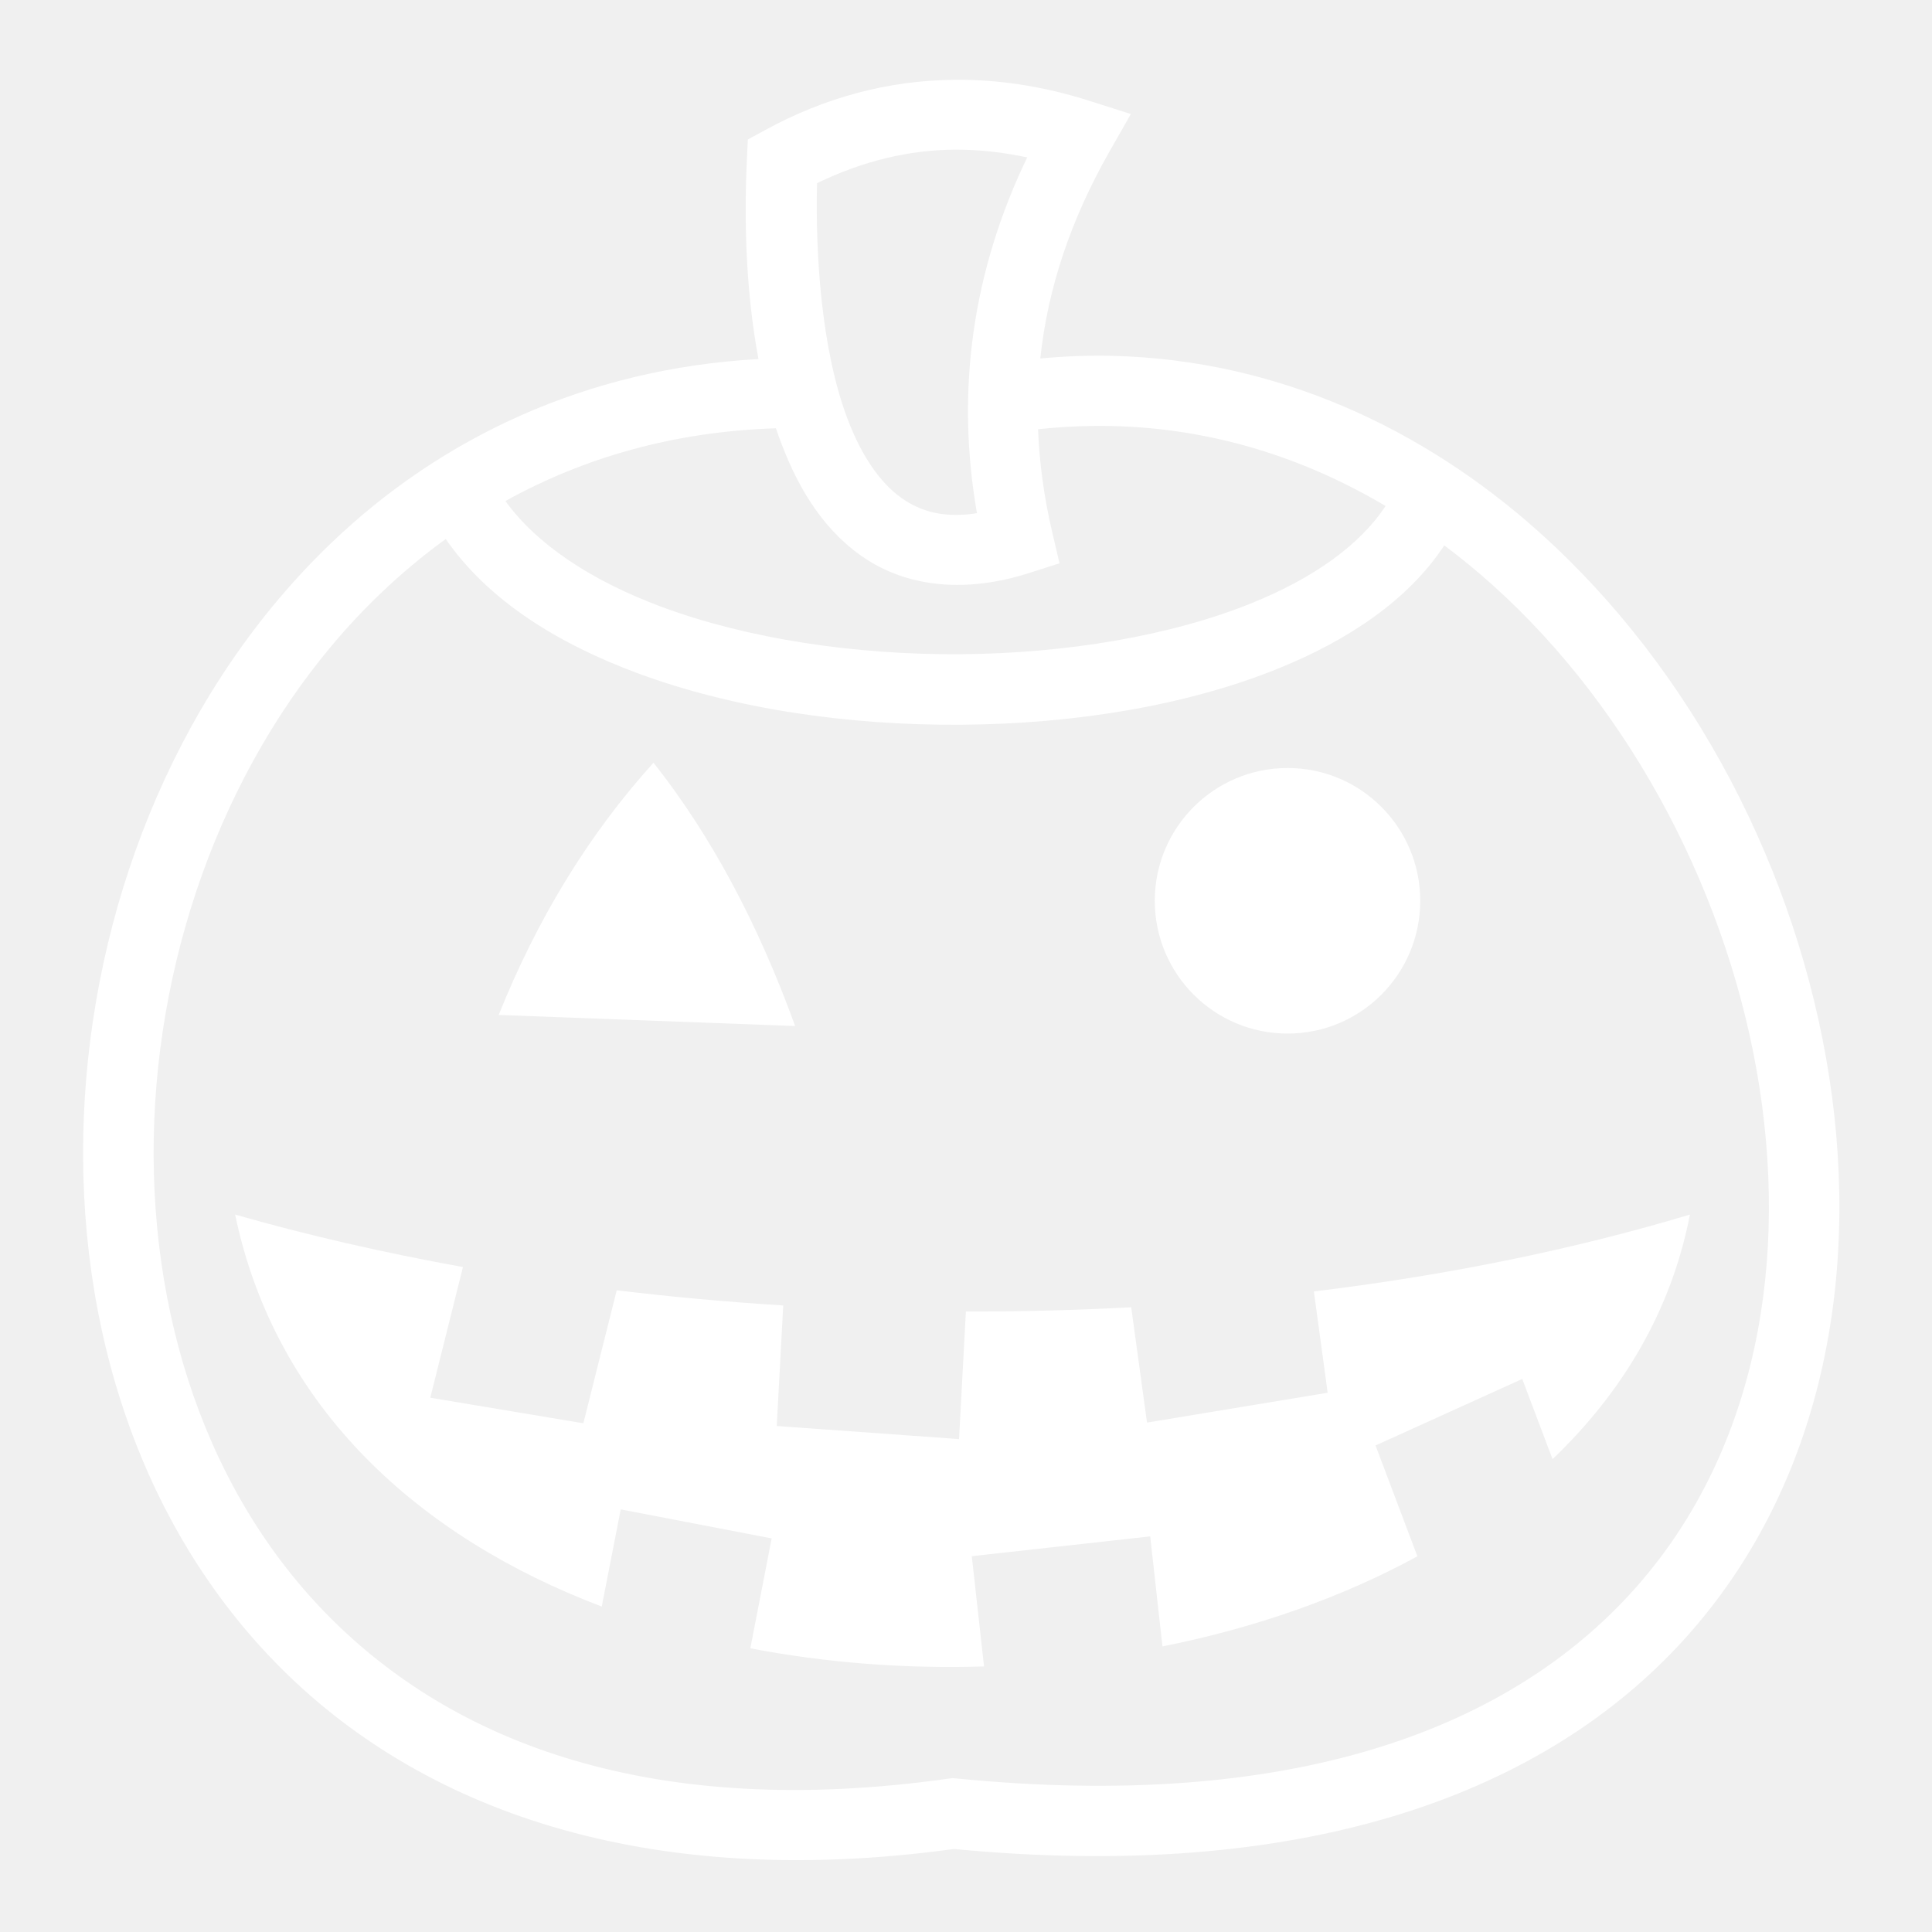
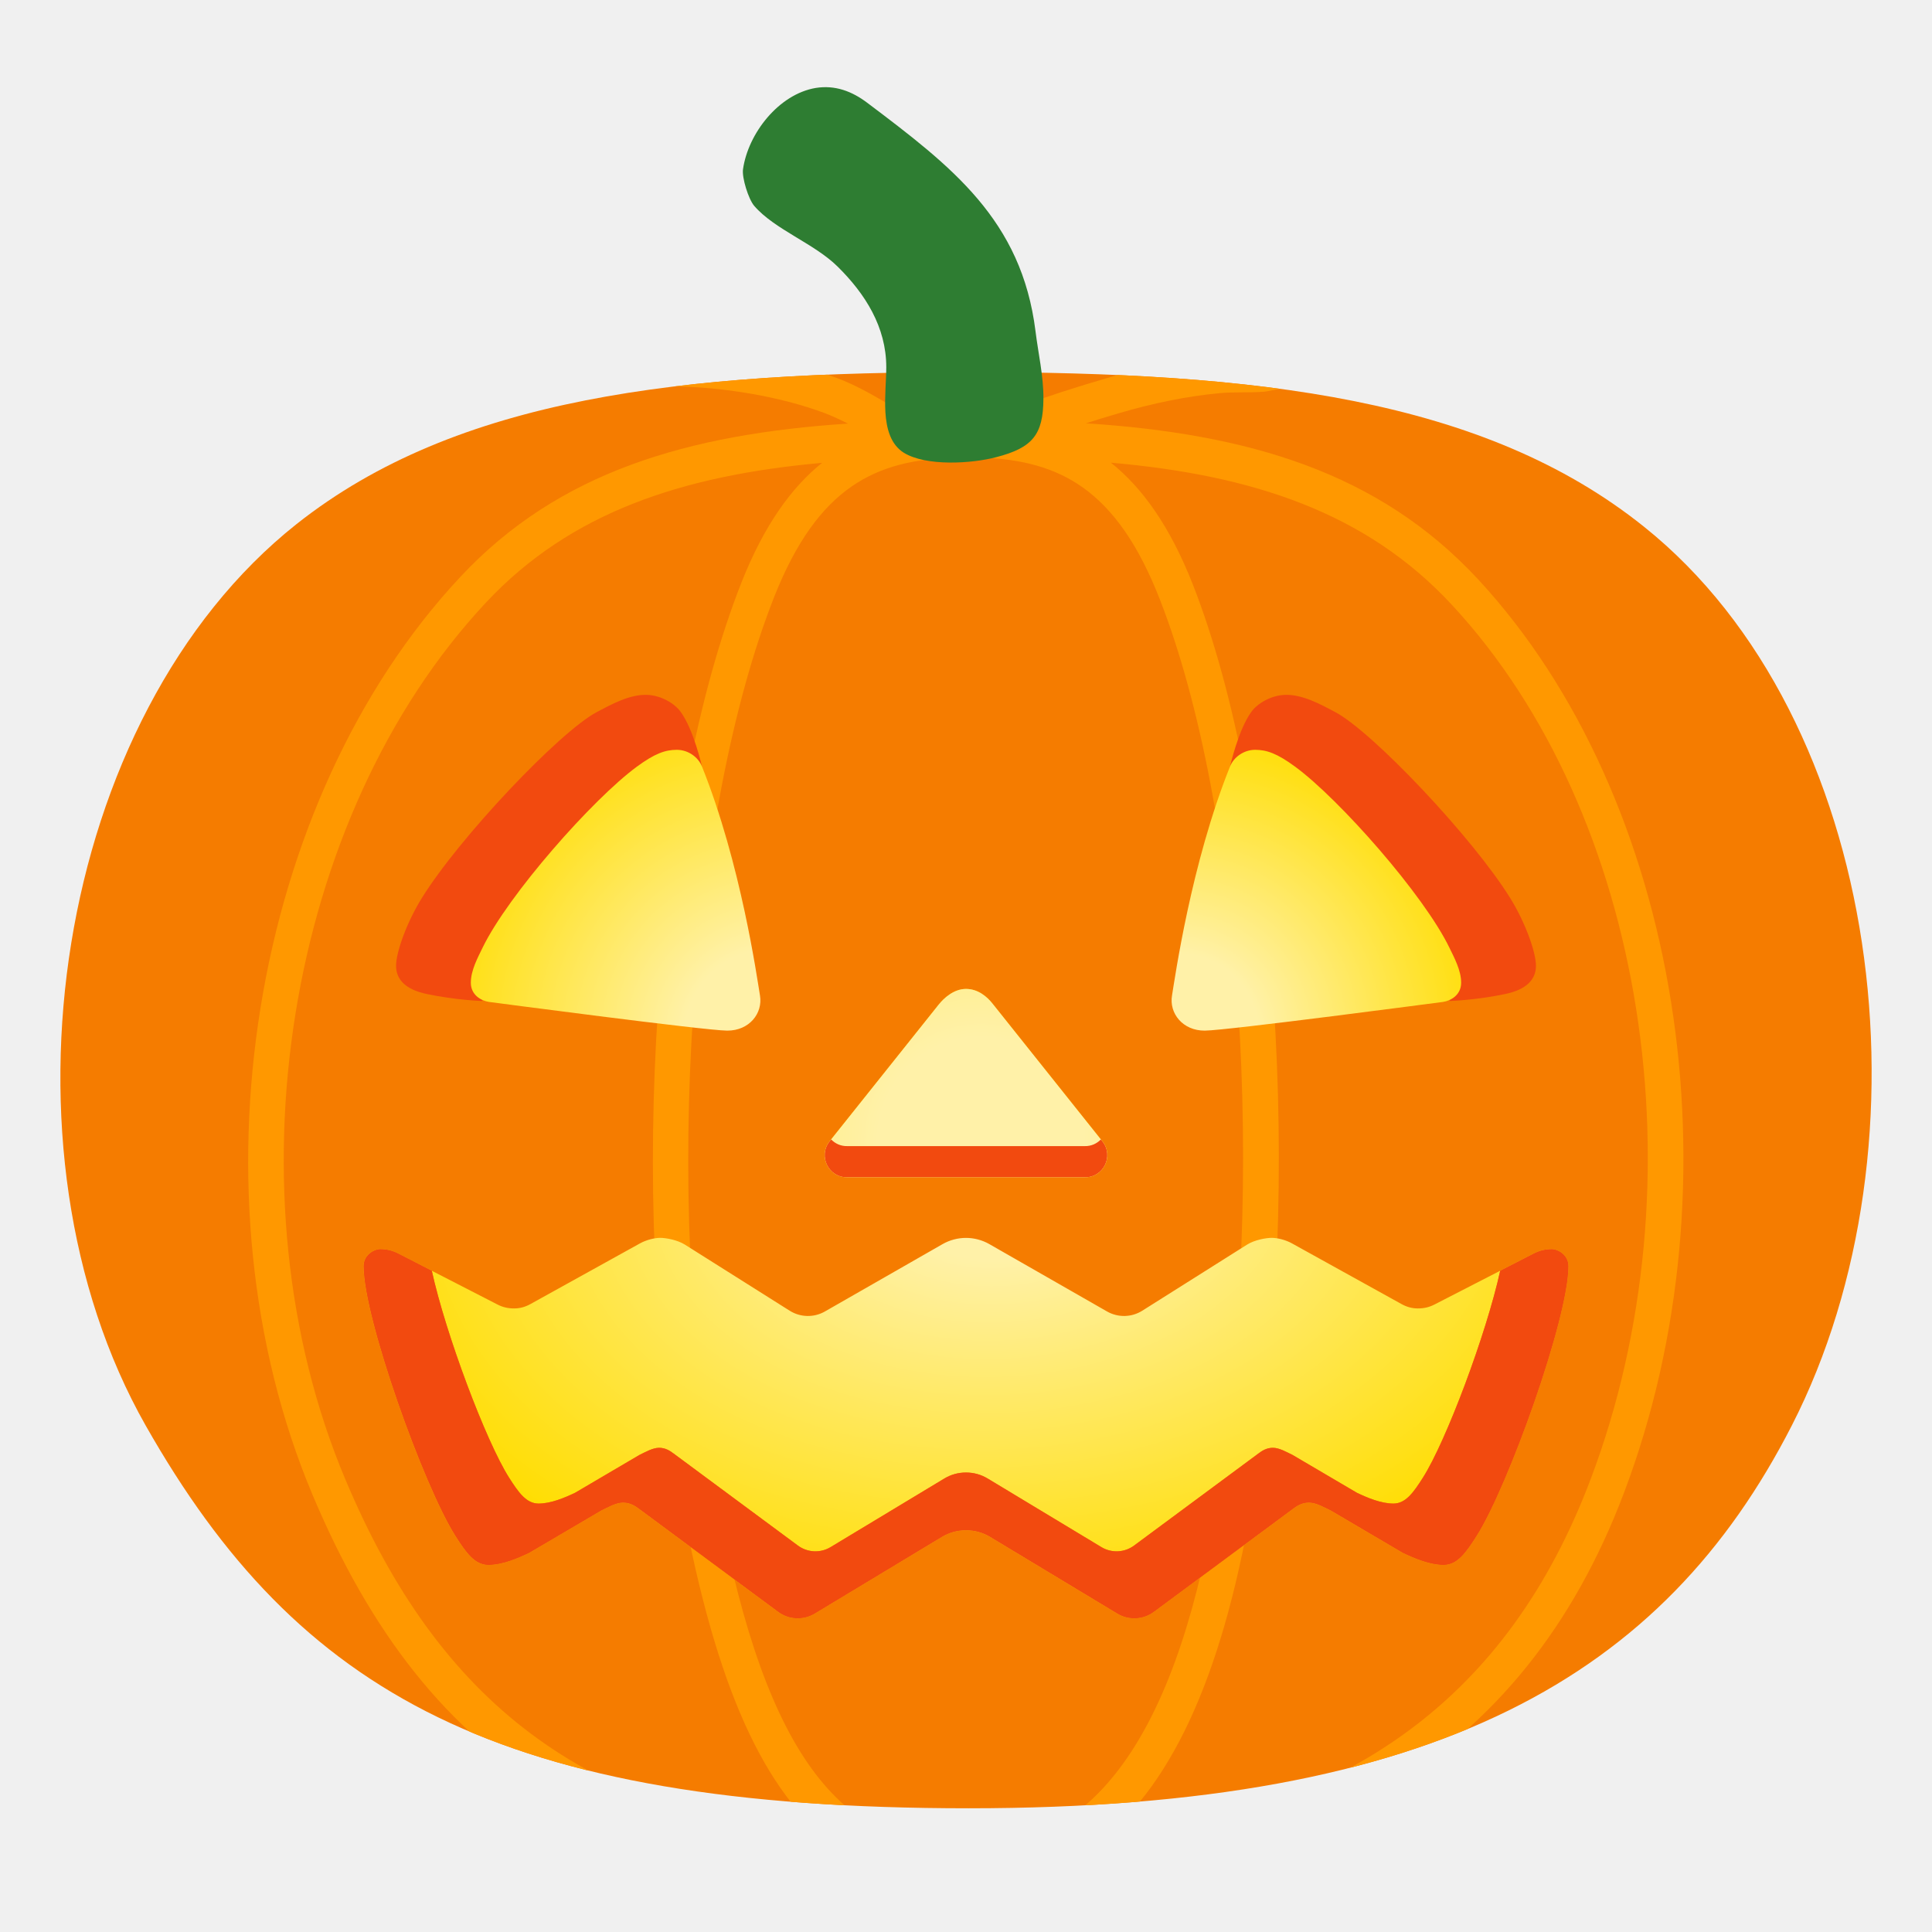
- <svg xmlns="http://www.w3.org/2000/svg" viewBox="0 0 512 512">
-   <path fill="#ffffff" d="M252.5 21.156c-16.98.22-33.708 4.552-49.72 13.313l-4.593 2.5-.25 5.218c-.71 14.473-.49 33.985 3.063 52.968-45.775 2.55-84.144 20.94-113.094 48.625C48.312 181.647 25.87 236.18 22.47 291c-3.402 54.82 12.32 110.396 50.5 149.563 38.01 38.994 98.086 60.67 179.843 49.437 91.743 8.826 154.664-13.978 192-53.906 37.494-40.1 48.374-96.148 39.968-150.563-8.404-54.413-35.9-107.795-76.905-144.53-30.753-27.55-69.526-45.58-112.813-46.688-6.366-.163-12.823.077-19.375.688 1.99-18.702 8.107-36.836 18.282-54.75l5.717-10.03-11-3.5c-10.928-3.484-21.894-5.354-32.78-5.564-1.135-.022-2.275-.014-3.407 0zm.594 18.5c.826-.005 1.64.012 2.47.032 5.472.13 11.025.846 16.655 2.03-14.398 29.89-19.03 61.625-13.314 94.282-8.162 1.28-13.987-.206-18.844-3.25-6.315-3.958-11.562-11.503-15.406-21.594-7.026-18.446-8.592-43.953-8.125-62.625 12.073-5.82 24.17-8.79 36.564-8.874zm36.812 73.22c1.623-.017 3.238-.007 4.844.03 26.418.605 50.73 8.318 72.438 21.188-6.758 10.28-19.022 19.106-35.563 25.78-21.344 8.614-49.05 13.303-77.063 13.5-28.012.2-56.365-4.08-79.093-12.5-18.705-6.928-33.23-16.595-41.532-28.093 20.665-11.46 44.554-18.416 71.687-19.28.486 1.454 1.022 2.892 1.563 4.313 4.727 12.41 11.81 23.756 22.968 30.75 11.158 6.993 25.952 8.577 42.406 3.343l8.22-2.625-1.97-8.405c-2.15-9.21-3.372-18.236-3.718-27.125 5.003-.54 9.945-.827 14.812-.875zm-171.78 29.968c11.135 16.145 29.513 27.66 50.843 35.562 25.507 9.45 55.785 13.868 85.75 13.656 29.962-.21 59.59-5.03 83.905-14.843 18.664-7.533 34.624-18.224 44.125-32.69 4.345 3.26 8.565 6.71 12.656 10.376 37.356 33.467 63.165 83.352 70.906 133.47 7.742 50.116-2.365 99.87-35.156 134.937-32.79 35.067-89.1 56.757-177.656 48l-1.125-.094-1.094.155c-77.94 10.96-131.157-9.192-164.936-43.844-33.78-34.65-48.35-84.885-45.22-135.374 3.133-50.488 24.058-100.77 59.688-134.844 5.438-5.2 11.21-10.05 17.313-14.468zm55.06 59.28c-17.525 19.402-30.988 41.834-41.03 66.845l78.563 2.936c-9.76-26.926-22.16-50.34-37.532-69.78zm168.033 1.407c-19.43 0-35.19 15.756-35.19 35.19 0 19.43 15.76 35.186 35.19 35.186s35.155-15.755 35.155-35.187c0-19.436-15.726-35.19-35.156-35.19zM62.31 321.876c10.71 51.276 48.785 85.54 97.157 103.875L164.5 400l40 7.688-5.656 29.125c20.105 3.882 41.064 5.448 61.937 4.812l-3.25-29.22 47.283-5.25 3.25 29.158c24.27-4.824 47.335-12.838 67.562-23.875l-11.094-29.375 38.876-17.625 8.03 21.25c18.428-17.576 31.46-39.23 36.408-64.813-31.205 9.386-64.876 16.156-99.656 20.375l3.656 26.844L303.97 377l-4.19-30.563c-14.542.79-29.185 1.157-43.81 1.125l-1.814 33.813-48.312-3.47 1.72-31.936c-14.844-.943-29.6-2.267-44.126-4.033l-8.844 35.25-40.563-6.78 8.657-34.626c-20.89-3.765-41.127-8.4-60.374-13.905z" />
+ <svg xmlns="http://www.w3.org/2000/svg" xmlns:xlink="http://www.w3.org/1999/xlink" id="Geo" viewBox="0 0 128 128">
+   <defs>
+     <clipPath id="clippath">
+       <path style="fill: none;" d="M108.918,34.896c-10.639-8.523-25.619-10.244-44.742-10.244-18.995,0-33.886,1.651-44.525,10.066C3.574,47.464-.757,76.109,9.655,94.451c10.076,17.749,23.434,25.352,54.522,25.352,31.097,0,46.058-8.8,54.531-25.352,9.562-18.668,6.091-46.849-9.789-59.554Z" />
+     </clipPath>
+     <radialGradient id="radial-gradient" cx="66.121" cy="78.63" fx="66.121" fy="78.63" r="54.113" gradientTransform="translate(-2.422144 30.44912) rotate(-2.785166) scale(1 .6543894)" gradientUnits="userSpaceOnUse">
+       <stop offset=".135" stop-color="#fff1a8" />
+       <stop offset=".813" stop-color="#fd0" />
+     </radialGradient>
+     <radialGradient id="radial-gradient-2" cx="64.985" cy="75.528" fx="64.985" fy="75.528" r="50.461" gradientTransform="matrix(1,0,0,1,0,0)" xlink:href="#radial-gradient" />
+     <radialGradient id="radial-gradient-3" cx="78.062" cy="68.535" fx="78.062" fy="68.535" r="20.861" gradientUnits="userSpaceOnUse">
+       <stop offset=".256" stop-color="#fff1a8" />
+       <stop offset="1" stop-color="#fd0" />
+     </radialGradient>
+     <radialGradient id="radial-gradient-4" cx="51.182" cy="68.717" fx="51.182" fy="68.717" r="22.849" gradientUnits="userSpaceOnUse">
+       <stop offset=".256" stop-color="#fff1a8" />
+       <stop offset="1" stop-color="#fd0" />
+     </radialGradient>
+   </defs>
+   <g>
+     <g>
+       <path id="SVGID" style="fill: #f57c00;" d="M108.918,34.896c-10.639-8.523-25.619-10.244-44.742-10.244-18.995,0-33.886,1.651-44.525,10.066C3.574,47.464-.757,76.109,9.655,94.451c10.076,17.749,23.434,25.352,54.522,25.352,31.097,0,46.058-8.8,54.531-25.352,9.562-18.668,6.091-46.849-9.789-59.554Z" />
+       <g style="clip-path: url(#clippath);">
+         <path style="fill: #ff9800;" d="M97.933,38.387c-6.585-7.109-15.247-9.641-25.985-10.343.722-.227,1.444-.455,2.235-.682,2.165-.633,4.39-1.107,6.635-1.315.949-.089,1.908-.02,2.848-.089.455-.03.87-.188,1.335-.198.514-.01,1.018.049,1.533.069.425.01.771.198,1.167.247s.801-.059,1.196-.01c.633.079,1.622.435,1.8-.465.178-.87-.603-1.305-1.325-1.493-.9-.237-1.928-.297-2.848-.425-3.807-.524-8.167-.089-12.973,1.305-2.284.662-4.291,1.315-6.15,1.997-.267.099-.554.237-.85.366-.247.109-.524.237-.791.326-.307.069-.613.138-.939.158-.227,0-.455-.01-.771-.01-.02,0-.049.01-.079.01h-.742c-.742-.049-1.473-.218-2.284-.425l-.554-.138c-.613-.148-1.137-.287-1.641-.564-1.117-.653-2.156-1.236-3.322-1.671-1.582-.573-3.322-1.038-5.152-1.374-2.096-.376-4.222-.564-6.348-.534-.999.01-1.987.168-2.986.208-.672.02-1.671.01-1.948.831-.129.366.158.603.366.831,1.107,1.266,3.273.623,4.716.603,1.938-.02,3.886.168,5.804.504,1.711.307,3.312.722,4.766,1.266.524.198,1.018.435,1.533.692-10.6.702-19.173,3.194-25.669,10.145-13.922,14.871-18.134,41.005-9.819,60.79,7.732,18.401,20.29,25.926,43.437,25.965,22.604,0,36.812-8.513,43.447-26.015,7.821-20.606,3.757-46.077-9.641-60.563ZM22.875,98.001c-7.96-18.915-3.955-43.882,9.314-58.071,5.626-6.022,13.072-8.434,22.277-9.265-2.007,1.612-3.827,4.094-5.339,7.92-5.814,14.723-7.564,40.58-4.103,60.128,2.146,12.093,5.221,19.519,9.908,23.256-16.246-1.859-25.847-9.176-32.056-23.968ZM64.067,122.493h-.079c-8.771-.03-13.606-7.05-16.651-24.205-3.392-19.153-1.691-44.406,3.955-58.744,2.907-7.327,6.753-9.077,11.954-9.225.099,0,.188.03.287.03h.04c.366,0,.761-.01,1.157-.03h.277v.02c.04,0,.069-.02.109-.02,5.082.218,8.869,2.067,11.727,9.393,5.448,13.962,7.09,38.602,3.886,58.585-2.581,16.265-8.049,24.176-16.661,24.196ZM105.369,98.04c-5.428,14.318-15.88,22.04-32.511,23.948,4.974-3.876,8.345-11.569,10.224-23.296,3.253-20.379,1.562-45.583-4.034-59.92-1.542-3.945-3.401-6.486-5.448-8.118,9.344.821,16.918,3.273,22.623,9.453,12.795,13.813,16.631,38.187,9.146,57.933Z" />
+       </g>
+     </g>
+     <path id="SVGID-2" data-name="SVGID" style="fill: #2e7d32;" d="M58.659,27.293c-.059-1.038.059-2.126.059-2.966,0-2.66-1.394-4.865-3.233-6.674-1.543-1.523-4.173-2.452-5.517-4.014-.386-.455-.821-1.869-.742-2.423.336-2.373,2.363-4.974,4.815-5.389,1.295-.208,2.413.227,3.411.979,5.597,4.222,10.234,7.752,11.153,15.138.178,1.454.534,2.966.524,4.469-.01,2.403-.732,3.253-3.125,3.876-1.612.425-4.637.623-6.13-.297-.86-.544-1.147-1.572-1.216-2.699Z" />
+   </g>
+   <g>
+     <path style="fill: url(#radial-gradient);" d="M102.833,82.76c-.436,0-.809.078-1.251.305l-6.555,3.368c-.342.176-.69.254-1.089.254s-.744-.102-1.081-.288l-7.265-4.024c-.417-.231-.958-.364-1.334-.364-.376,0-1.14.135-1.638.449l-6.94,4.377c-.353.223-.753.34-1.156.349-.407.01-.816-.09-1.182-.299l-7.794-4.461c-.48-.275-1.023-.412-1.55-.412s-1.07.137-1.55.412l-7.793,4.461c-.366.21-.775.309-1.182.299-.403-.01-.803-.126-1.156-.349l-6.94-4.377c-.498-.314-1.262-.449-1.638-.449-.376,0-.917.134-1.334.364l-7.265,4.024c-.336.186-.682.288-1.081.288-.398,0-.747-.079-1.089-.254l-6.555-3.368c-.441-.227-.815-.305-1.251-.305-.309,0-1.076.326-1.076,1.132,0,3.448,3.993,14.583,6.085,17.872.697,1.096,1.275,1.917,2.182,1.917s1.899-.417,2.696-.795l4.772-2.806c.436-.206.969-.528,1.458-.528.488,0,.821.239,1.071.424l9.201,6.813c.709.525,1.666.571,2.422.115l8.412-5.073c.496-.299,1.034-.448,1.611-.448s1.116.149,1.611.448l8.412,5.073c.756.456,1.712.411,2.422-.115l9.201-6.813c.25-.185.582-.424,1.071-.424s1.022.321,1.458.528l4.772,2.806c.797.378,1.789.795,2.696.795s1.485-.821,2.182-1.917c2.092-3.289,6.085-14.424,6.085-17.872,0-.806-.767-1.132-1.076-1.132Z" />
+     <path style="fill: #f57c00;" d="M102.833,82.76c-.436,0-.809.078-1.251.305l-2.19,1.125c-.92,4.195-3.588,11.301-5.121,13.71-.624.981-1.141,1.715-1.953,1.715-.812,0-1.699-.373-2.413-.711l-4.271-2.511c-.39-.185-.868-.472-1.304-.472-.437,0-.735.214-.958.379l-8.235,6.097c-.635.47-1.491.511-2.167.103l-7.528-4.54c-.444-.267-.925-.401-1.442-.401s-.999.134-1.442.401l-7.528,4.54c-.677.408-1.532.367-2.167-.103l-8.235-6.097c-.223-.165-.521-.379-.958-.379-.437,0-.914.288-1.304.472l-4.271,2.511c-.714.338-1.601.711-2.413.711-.812,0-1.329-.734-1.953-1.715-1.532-2.409-4.201-9.515-5.121-13.71l-2.19-1.125c-.441-.227-.815-.305-1.251-.305-.309,0-1.076.326-1.076,1.132,0,3.448,3.993,14.583,6.085,17.872.697,1.096,1.275,1.917,2.182,1.917s1.899-.417,2.696-.795l4.772-2.806c.436-.206.969-.528,1.458-.528.488,0,.821.239,1.071.424l9.201,6.813c.709.525,1.666.571,2.422.115l8.412-5.073c.496-.299,1.034-.448,1.611-.448s1.116.149,1.611.448l8.412,5.073c.756.456,1.712.411,2.422-.115l9.201-6.813c.25-.185.582-.424,1.071-.424s1.022.321,1.458.528l4.772,2.806c.797.378,1.789.795,2.696.795s1.485-.821,2.182-1.917c2.092-3.289,6.085-14.424,6.085-17.872,0-.806-.767-1.132-1.076-1.132Z" />
+     <path style="fill: #f24a0f;" d="M102.833,82.76c-.436,0-.809.078-1.251.305l-2.19,1.125c-.92,4.195-3.588,11.301-5.121,13.71-.624.981-1.141,1.715-1.953,1.715-.812,0-1.699-.373-2.413-.711l-4.271-2.511c-.39-.185-.868-.472-1.304-.472-.437,0-.735.214-.958.379l-8.235,6.097c-.635.47-1.491.511-2.167.103l-7.528-4.54c-.444-.267-.925-.401-1.442-.401s-.999.134-1.442.401l-7.528,4.54c-.677.408-1.532.367-2.167-.103l-8.235-6.097c-.223-.165-.521-.379-.958-.379-.437,0-.914.288-1.304.472l-4.271,2.511c-.714.338-1.601.711-2.413.711-.812,0-1.329-.734-1.953-1.715-1.532-2.409-4.201-9.515-5.121-13.71l-2.19-1.125c-.441-.227-.815-.305-1.251-.305-.309,0-1.076.326-1.076,1.132,0,3.448,3.993,14.583,6.085,17.872.697,1.096,1.275,1.917,2.182,1.917s1.899-.417,2.696-.795l4.772-2.806c.436-.206.969-.528,1.458-.528.488,0,.821.239,1.071.424l9.201,6.813c.709.525,1.666.571,2.422.115l8.412-5.073c.496-.299,1.034-.448,1.611-.448s1.116.149,1.611.448l8.412,5.073c.756.456,1.712.411,2.422-.115l9.201-6.813c.25-.185.582-.424,1.071-.424s1.022.321,1.458.528l4.772,2.806c.797.378,1.789.795,2.696.795s1.485-.821,2.182-1.917c2.092-3.289,6.085-14.424,6.085-17.872,0-.806-.767-1.132-1.076-1.132Z" />
+   </g>
+   <g>
+     <path style="fill: #ffd600;" d="M73.038,75.62l-7.287-9.135c-.351-.44-.944-.966-1.751-.966s-1.465.607-1.816,1.047l-7.222,9.053c-.777.974-.061,2.412,1.185,2.378h15.706c1.246.034,1.962-1.404,1.185-2.378Z" />
+     <path style="fill: url(#radial-gradient-2);" d="M73.038,75.62l-7.287-9.135c-.351-.44-.944-.966-1.751-.966s-1.465.607-1.816,1.047l-7.222,9.053c-.777.974-.061,2.412,1.185,2.378h15.706c1.246.034,1.962-1.404,1.185-2.378Z" />
+     <path style="fill: #f24a0f;" d="M72.935,75.491c-.266.274-.638.454-1.082.442h-15.706c-.444.012-.816-.168-1.082-.442l-.103.129c-.777.974-.061,2.412,1.185,2.378h15.706c1.246.034,1.962-1.404,1.185-2.378l-.103-.129Z" />
+   </g>
+   <g>
+     <g>
+       <path style="fill: #f24a0f;" d="M99.721,65.857c-1.919.404-3.644.46-3.644.46l-14.58-15.546s.542-2.424,1.416-3.621c.391-.536,1.274-1.078,2.215-1.113,1.16-.043,2.381.635,3.336,1.141,2.461,1.303,9.106,8.307,11.598,12.333,1.003,1.619,1.699,3.585,1.699,4.475s-.6,1.568-2.039,1.871Z" />
+       <path style="fill: url(#radial-gradient-3);" d="M95.609,66.379s-14.314,1.894-15.785,1.903c-1.471.009-2.373-1.153-2.176-2.325s1.258-8.741,3.848-15.185c.241-.6.901-1.095,1.662-1.095s1.457.241,2.653,1.121c2.924,2.151,8.531,8.494,10.225,12.008.302.625.769,1.478.769,2.299s-.692,1.199-1.197,1.274Z" />
+     </g>
+     <g>
+       <path style="fill: #f24a0f;" d="M26.24,63.986c0-.89.696-2.855,1.699-4.475,2.492-4.026,9.137-11.03,11.598-12.333.955-.506,2.176-1.184,3.336-1.141.941.035,1.824.577,2.215,1.113.874,1.197,1.416,3.621,1.416,3.621l-14.58,15.546s-1.725-.055-3.644-.46c-1.44-.303-2.039-.981-2.039-1.871Z" />
+       <path style="fill: url(#radial-gradient-4);" d="M31.194,65.105c0-.822.467-1.674.769-2.299,1.695-3.513,7.301-9.857,10.225-12.008,1.196-.88,1.891-1.121,2.653-1.121s1.421.495,1.662,1.095c2.59,6.444,3.651,14.013,3.848,15.185s-.705,2.333-2.176,2.325-15.785-1.903-15.785-1.903c-.505-.075-1.197-.452-1.197-1.274Z" />
+     </g>
+   </g>
</svg>
